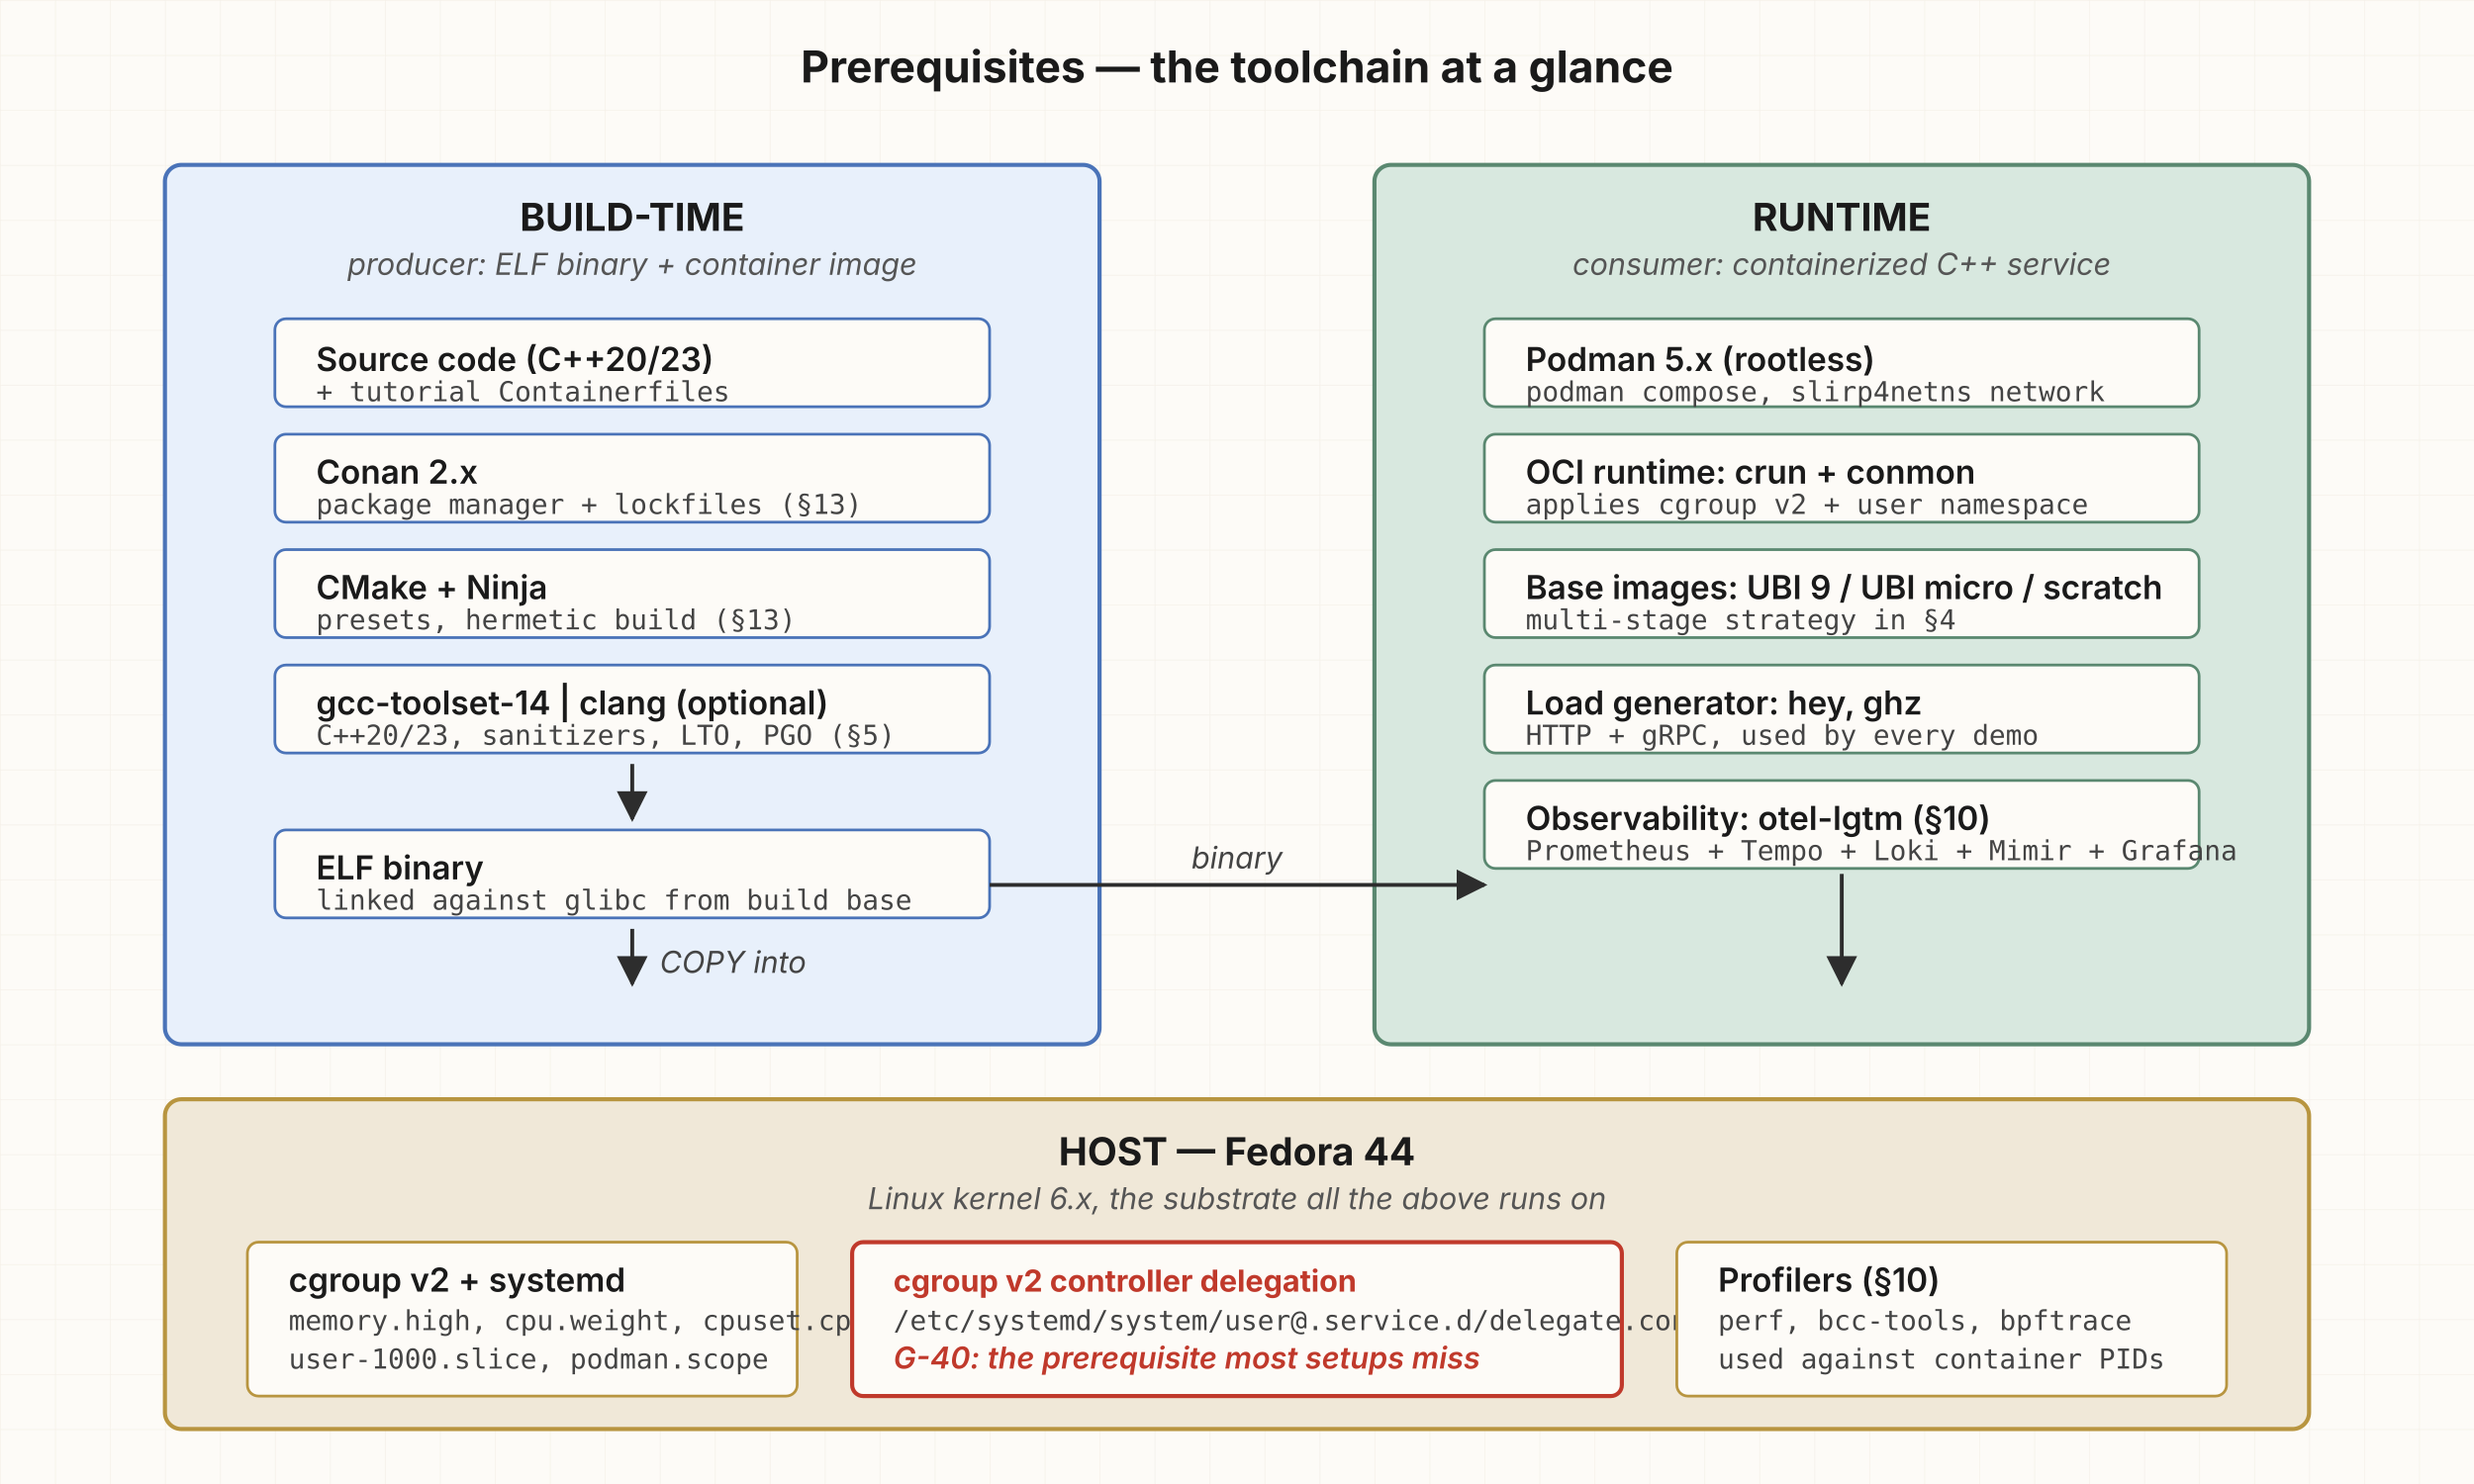
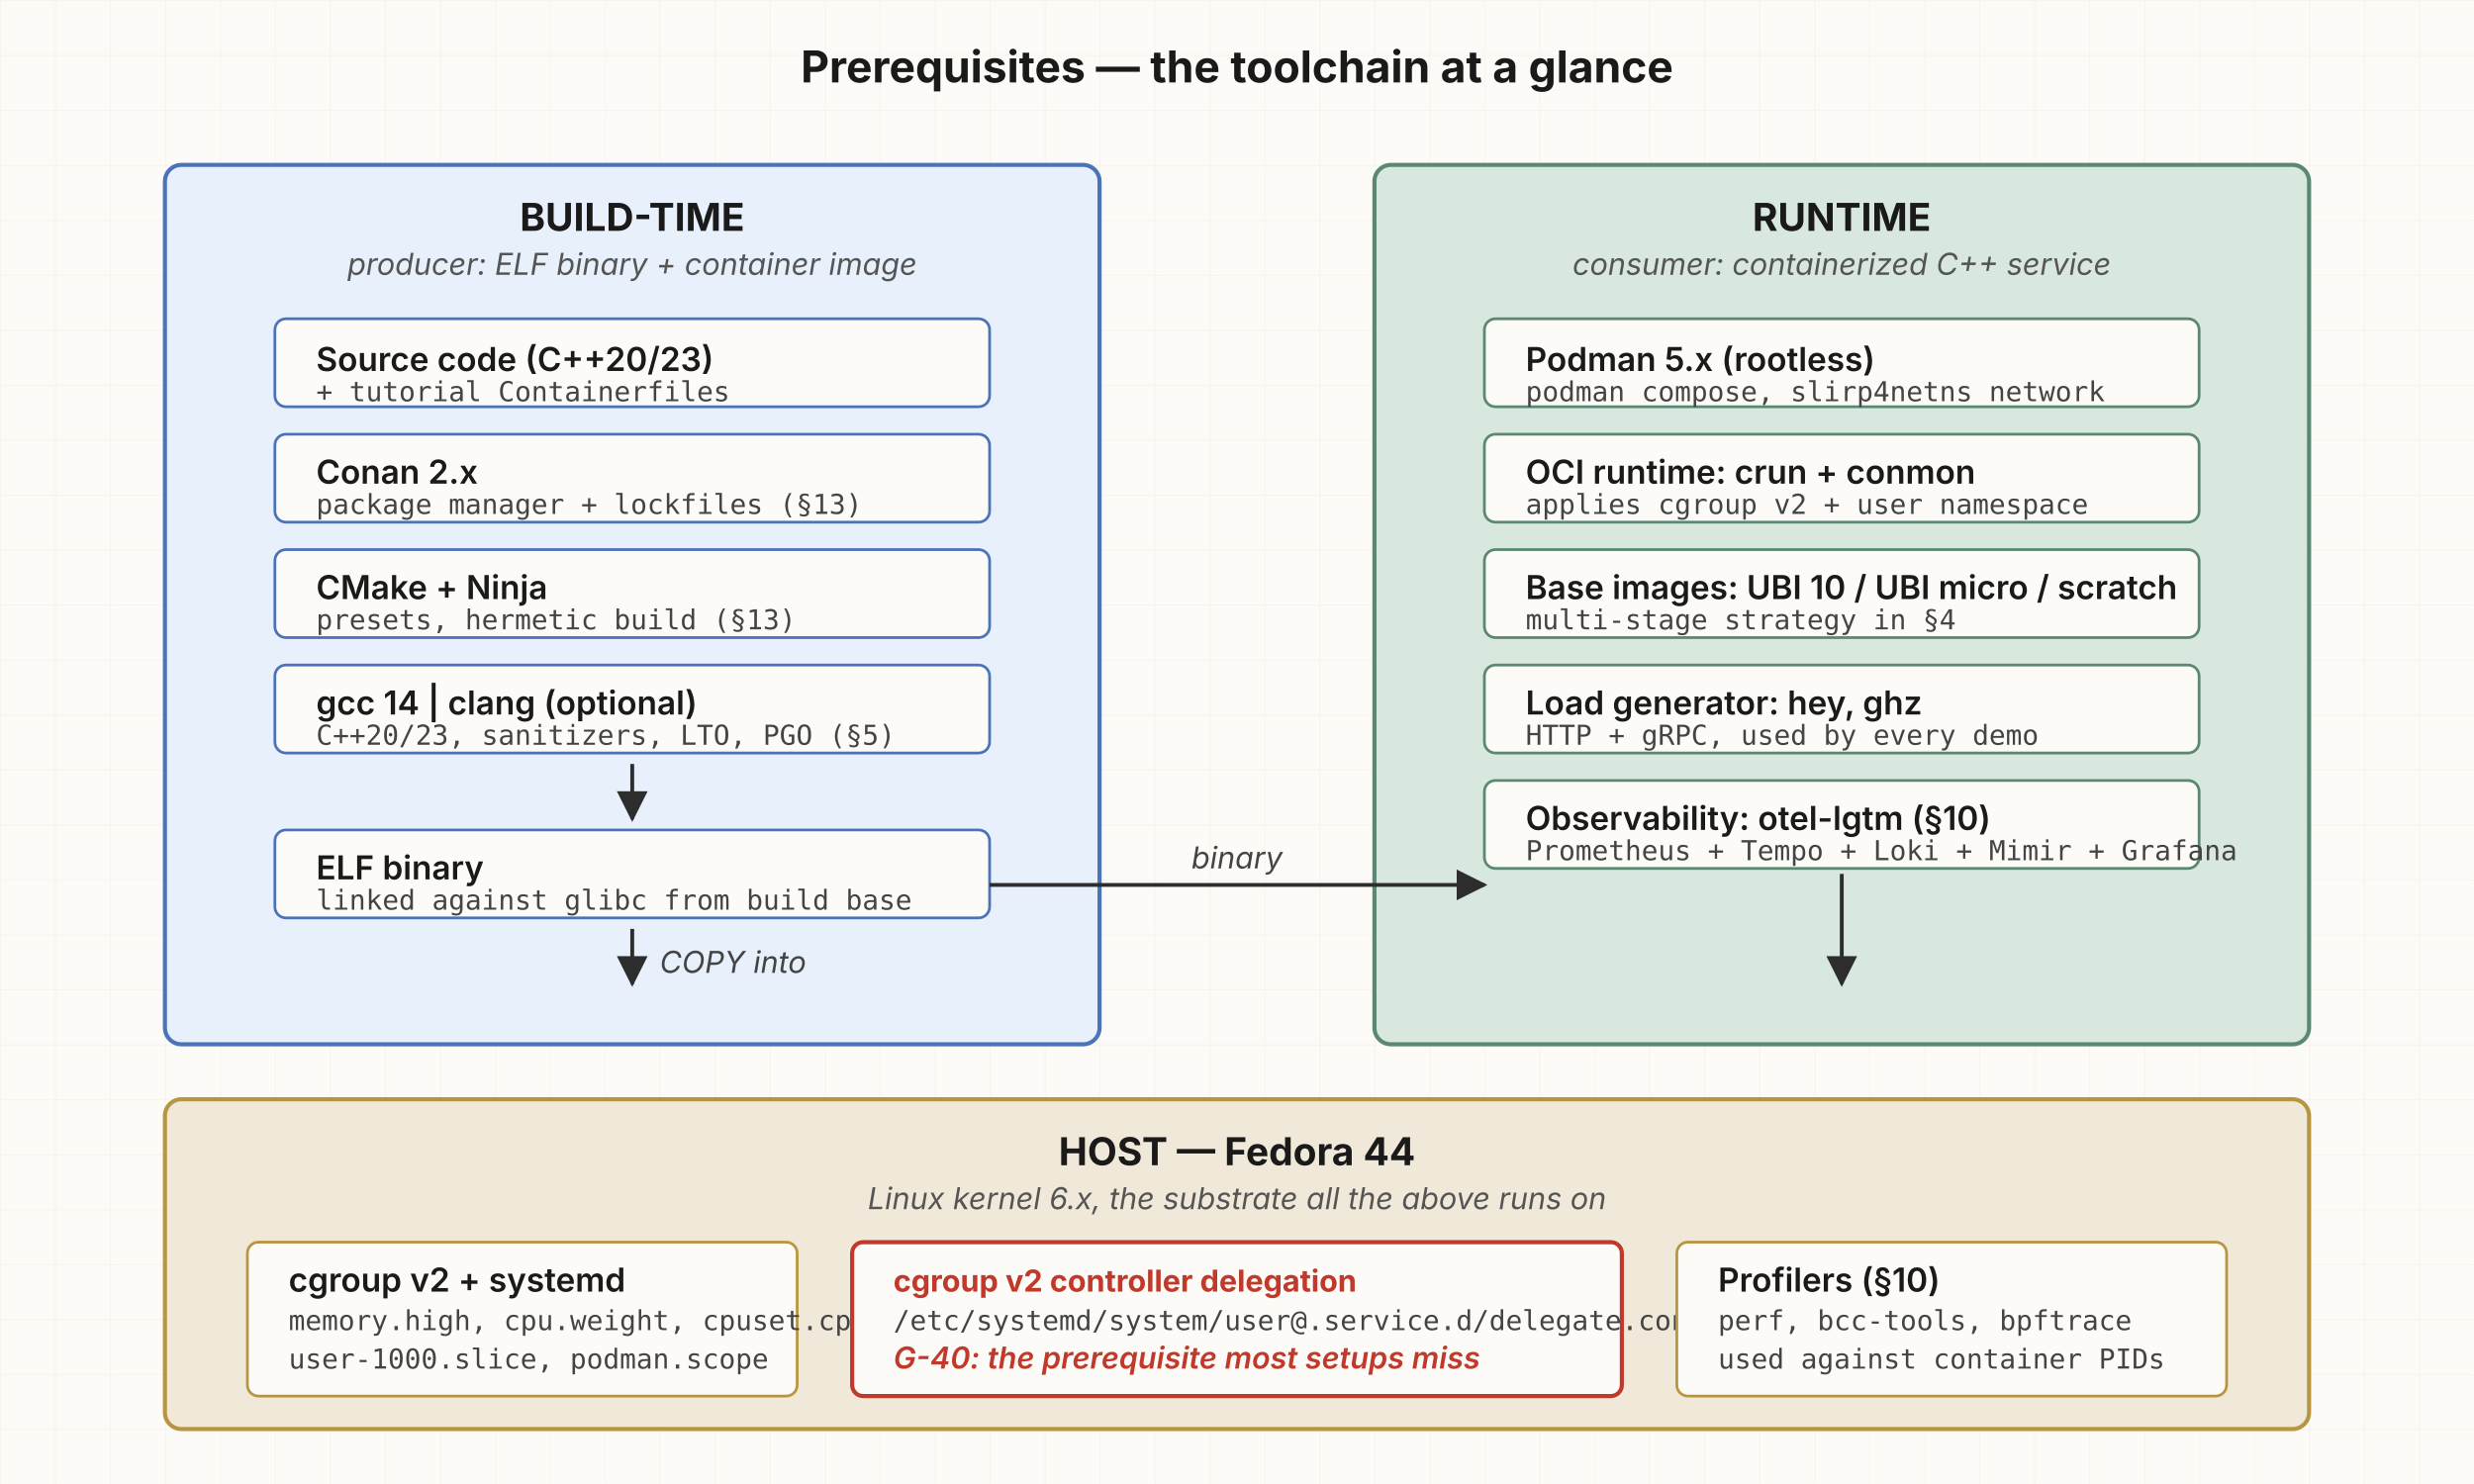
- <svg xmlns="http://www.w3.org/2000/svg" viewBox="0 0 900 540" role="img" aria-label="The tutorial's toolchain has two columns sitting on a shared Fedora 44 host: build-time tools (Conan, CMake + Ninja, gcc-toolset-14 or clang) produce an ELF binary, while runtime tools (Podman 5.x, podman compose, crun/conmon, UBI base images) consume that binary inside a container. Both columns ground onto the Fedora 44 host kernel, which provides cgroup v2 (with delegation as the prerequisite most people miss, highlighted in red), systemd, and the profiling tools (perf, bcc-tools, bpftrace) used in §10.">
+ <svg xmlns="http://www.w3.org/2000/svg" viewBox="0 0 900 540" role="img" aria-label="The tutorial's toolchain has two columns sitting on a shared Fedora 44 host: build-time tools (Conan, CMake + Ninja, gcc 14 or clang) produce an ELF binary, while runtime tools (Podman 5.x, podman compose, crun/conmon, UBI base images) consume that binary inside a container. Both columns ground onto the Fedora 44 host kernel, which provides cgroup v2 (with delegation as the prerequisite most people miss, highlighted in red), systemd, and the profiling tools (perf, bcc-tools, bpftrace) used in §10.">
  <defs>
    <style>
      .bg       { fill: #fdfbf7; }
      .grid     { stroke: #e8e1d3; stroke-width: 0.5; fill: none; }
      .band     { stroke-width: 1.5; rx: 6; ry: 6; }
      .b-build  { fill: #e8f0fb; stroke: #4a73b8; }
      .b-rt     { fill: #d8e8df; stroke: #5a8870; }
      .b-host   { fill: #f0e8d8; stroke: #b89540; }
      .b-tool   { fill: #fdfbf7; stroke: #4a73b8; stroke-width: 1; rx: 4; ry: 4; }
      .b-tool-r { fill: #fdfbf7; stroke: #5a8870; stroke-width: 1; rx: 4; ry: 4; }
      .b-tool-h { fill: #fdfbf7; stroke: #b89540; stroke-width: 1; rx: 4; ry: 4; }
      .b-accent { fill: #fdfbf7; stroke: #c0392b; stroke-width: 1.5; rx: 4; ry: 4; }
      .ttl      { font: 700 14px -apple-system, system-ui, "Segoe UI", sans-serif; fill: #1a1a1a; }
      .ttl-big  { font: 700 16px -apple-system, system-ui, "Segoe UI", sans-serif; fill: #1a1a1a; }
      .lbl      { font: 600 12px -apple-system, system-ui, "Segoe UI", sans-serif; fill: #1a1a1a; }
      .mono     { font: 11px ui-monospace, "SF Mono", Menlo, Consolas, monospace; fill: #1a1a1a; }
      .mono-sm  { font: 10px ui-monospace, "SF Mono", Menlo, Consolas, monospace; fill: #444; }
      .sec      { font: italic 11px -apple-system, system-ui, "Segoe UI", sans-serif; fill: #555; }
      .arrow    { stroke: #2d2d2d; stroke-width: 1.4; fill: none; }
      .arrow-l  { font: italic 11px -apple-system, system-ui, "Segoe UI", sans-serif; fill: #444; }
      .accent-t { font: 700 11px -apple-system, system-ui, "Segoe UI", sans-serif; fill: #c0392b; }
      .accent-l { font: italic 600 11px -apple-system, system-ui, "Segoe UI", sans-serif; fill: #c0392b; }
    </style>
    <pattern id="grid" width="20" height="20" patternUnits="userSpaceOnUse">
      <path d="M 20 0 L 0 0 0 20" class="grid" />
    </pattern>
    <marker id="arrowhead" viewBox="0 0 10 10" refX="9" refY="5" markerUnits="strokeWidth" markerWidth="8" markerHeight="8" orient="auto">
      <path d="M 0 0 L 10 5 L 0 10 z" fill="#2d2d2d" />
    </marker>
  </defs>
  <rect class="bg" width="900" height="540" />
  <rect width="900" height="540" fill="url(#grid)" opacity="0.4" />
  <text x="450" y="30" class="ttl-big" text-anchor="middle">Prerequisites — the toolchain at a glance</text>
  <rect class="band b-build" x="60" y="60" width="340" height="320" />
  <text x="230" y="84" class="ttl" text-anchor="middle">BUILD-TIME</text>
  <text x="230" y="100" class="sec" text-anchor="middle">producer: ELF binary + container image</text>
  <rect class="b-tool" x="100" y="116" width="260" height="32" />
  <text x="115" y="135" class="lbl">Source code (C++20/23)</text>
  <text x="115" y="146" class="mono-sm">+ tutorial Containerfiles</text>
  <rect class="b-tool" x="100" y="158" width="260" height="32" />
  <text x="115" y="176" class="lbl">Conan 2.x</text>
  <text x="115" y="187" class="mono-sm">package manager + lockfiles (§13)</text>
  <rect class="b-tool" x="100" y="200" width="260" height="32" />
  <text x="115" y="218" class="lbl">CMake + Ninja</text>
  <text x="115" y="229" class="mono-sm">presets, hermetic build (§13)</text>
  <rect class="b-tool" x="100" y="242" width="260" height="32" />
-   <text x="115" y="260" class="lbl">gcc-toolset-14  |  clang (optional)</text>
+   <text x="115" y="260" class="lbl">gcc 14  |  clang (optional)</text>
  <text x="115" y="271" class="mono-sm">C++20/23, sanitizers, LTO, PGO (§5)</text>
  <line x1="230" y1="278" x2="230" y2="298" class="arrow" marker-end="url(#arrowhead)" />
  <rect class="b-tool" x="100" y="302" width="260" height="32" />
  <text x="115" y="320" class="lbl">ELF binary</text>
  <text x="115" y="331" class="mono-sm">linked against glibc from build base</text>
  <line x1="230" y1="338" x2="230" y2="358" class="arrow" marker-end="url(#arrowhead)" />
  <text x="240" y="354" class="arrow-l">COPY into</text>
  <rect class="band b-rt" x="500" y="60" width="340" height="320" />
  <text x="670" y="84" class="ttl" text-anchor="middle">RUNTIME</text>
  <text x="670" y="100" class="sec" text-anchor="middle">consumer: containerized C++ service</text>
  <rect class="b-tool-r" x="540" y="116" width="260" height="32" />
  <text x="555" y="135" class="lbl">Podman 5.x (rootless)</text>
  <text x="555" y="146" class="mono-sm">podman compose, slirp4netns network</text>
  <rect class="b-tool-r" x="540" y="158" width="260" height="32" />
  <text x="555" y="176" class="lbl">OCI runtime: crun + conmon</text>
  <text x="555" y="187" class="mono-sm">applies cgroup v2 + user namespace</text>
  <rect class="b-tool-r" x="540" y="200" width="260" height="32" />
-   <text x="555" y="218" class="lbl">Base images: UBI 9 / UBI micro / scratch</text>
+   <text x="555" y="218" class="lbl">Base images: UBI 10 / UBI micro / scratch</text>
  <text x="555" y="229" class="mono-sm">multi-stage strategy in §4</text>
  <rect class="b-tool-r" x="540" y="242" width="260" height="32" />
  <text x="555" y="260" class="lbl">Load generator: hey, ghz</text>
  <text x="555" y="271" class="mono-sm">HTTP + gRPC, used by every demo</text>
  <rect class="b-tool-r" x="540" y="284" width="260" height="32" />
  <text x="555" y="302" class="lbl">Observability: otel-lgtm (§10)</text>
  <text x="555" y="313" class="mono-sm">Prometheus + Tempo + Loki + Mimir + Grafana</text>
  <line x1="670" y1="318" x2="670" y2="358" class="arrow" marker-end="url(#arrowhead)" />
  <path class="arrow" d="M 360 322 C 420 322, 480 322, 540 322" marker-end="url(#arrowhead)" />
  <text x="450" y="316" class="arrow-l" text-anchor="middle">binary</text>
  <rect class="band b-host" x="60" y="400" width="780" height="120" />
  <text x="450" y="424" class="ttl" text-anchor="middle">HOST  —  Fedora 44</text>
  <text x="450" y="440" class="sec" text-anchor="middle">Linux kernel 6.x, the substrate all the above runs on</text>
  <rect class="b-tool-h" x="90" y="452" width="200" height="56" />
  <text x="105" y="470" class="lbl">cgroup v2 + systemd</text>
  <text x="105" y="484" class="mono-sm">memory.high, cpu.weight, cpuset.cpus</text>
  <text x="105" y="498" class="mono-sm">user-1000.slice, podman.scope</text>
  <rect class="b-accent" x="310" y="452" width="280" height="56" />
  <text x="325" y="470" class="accent-t">cgroup v2 controller delegation</text>
  <text x="325" y="484" class="mono-sm">/etc/systemd/system/user@.service.d/delegate.conf</text>
  <text x="325" y="498" class="accent-l">G-40: the prerequisite most setups miss</text>
  <rect class="b-tool-h" x="610" y="452" width="200" height="56" />
  <text x="625" y="470" class="lbl">Profilers (§10)</text>
  <text x="625" y="484" class="mono-sm">perf, bcc-tools, bpftrace</text>
  <text x="625" y="498" class="mono-sm">used against container PIDs</text>
</svg>
